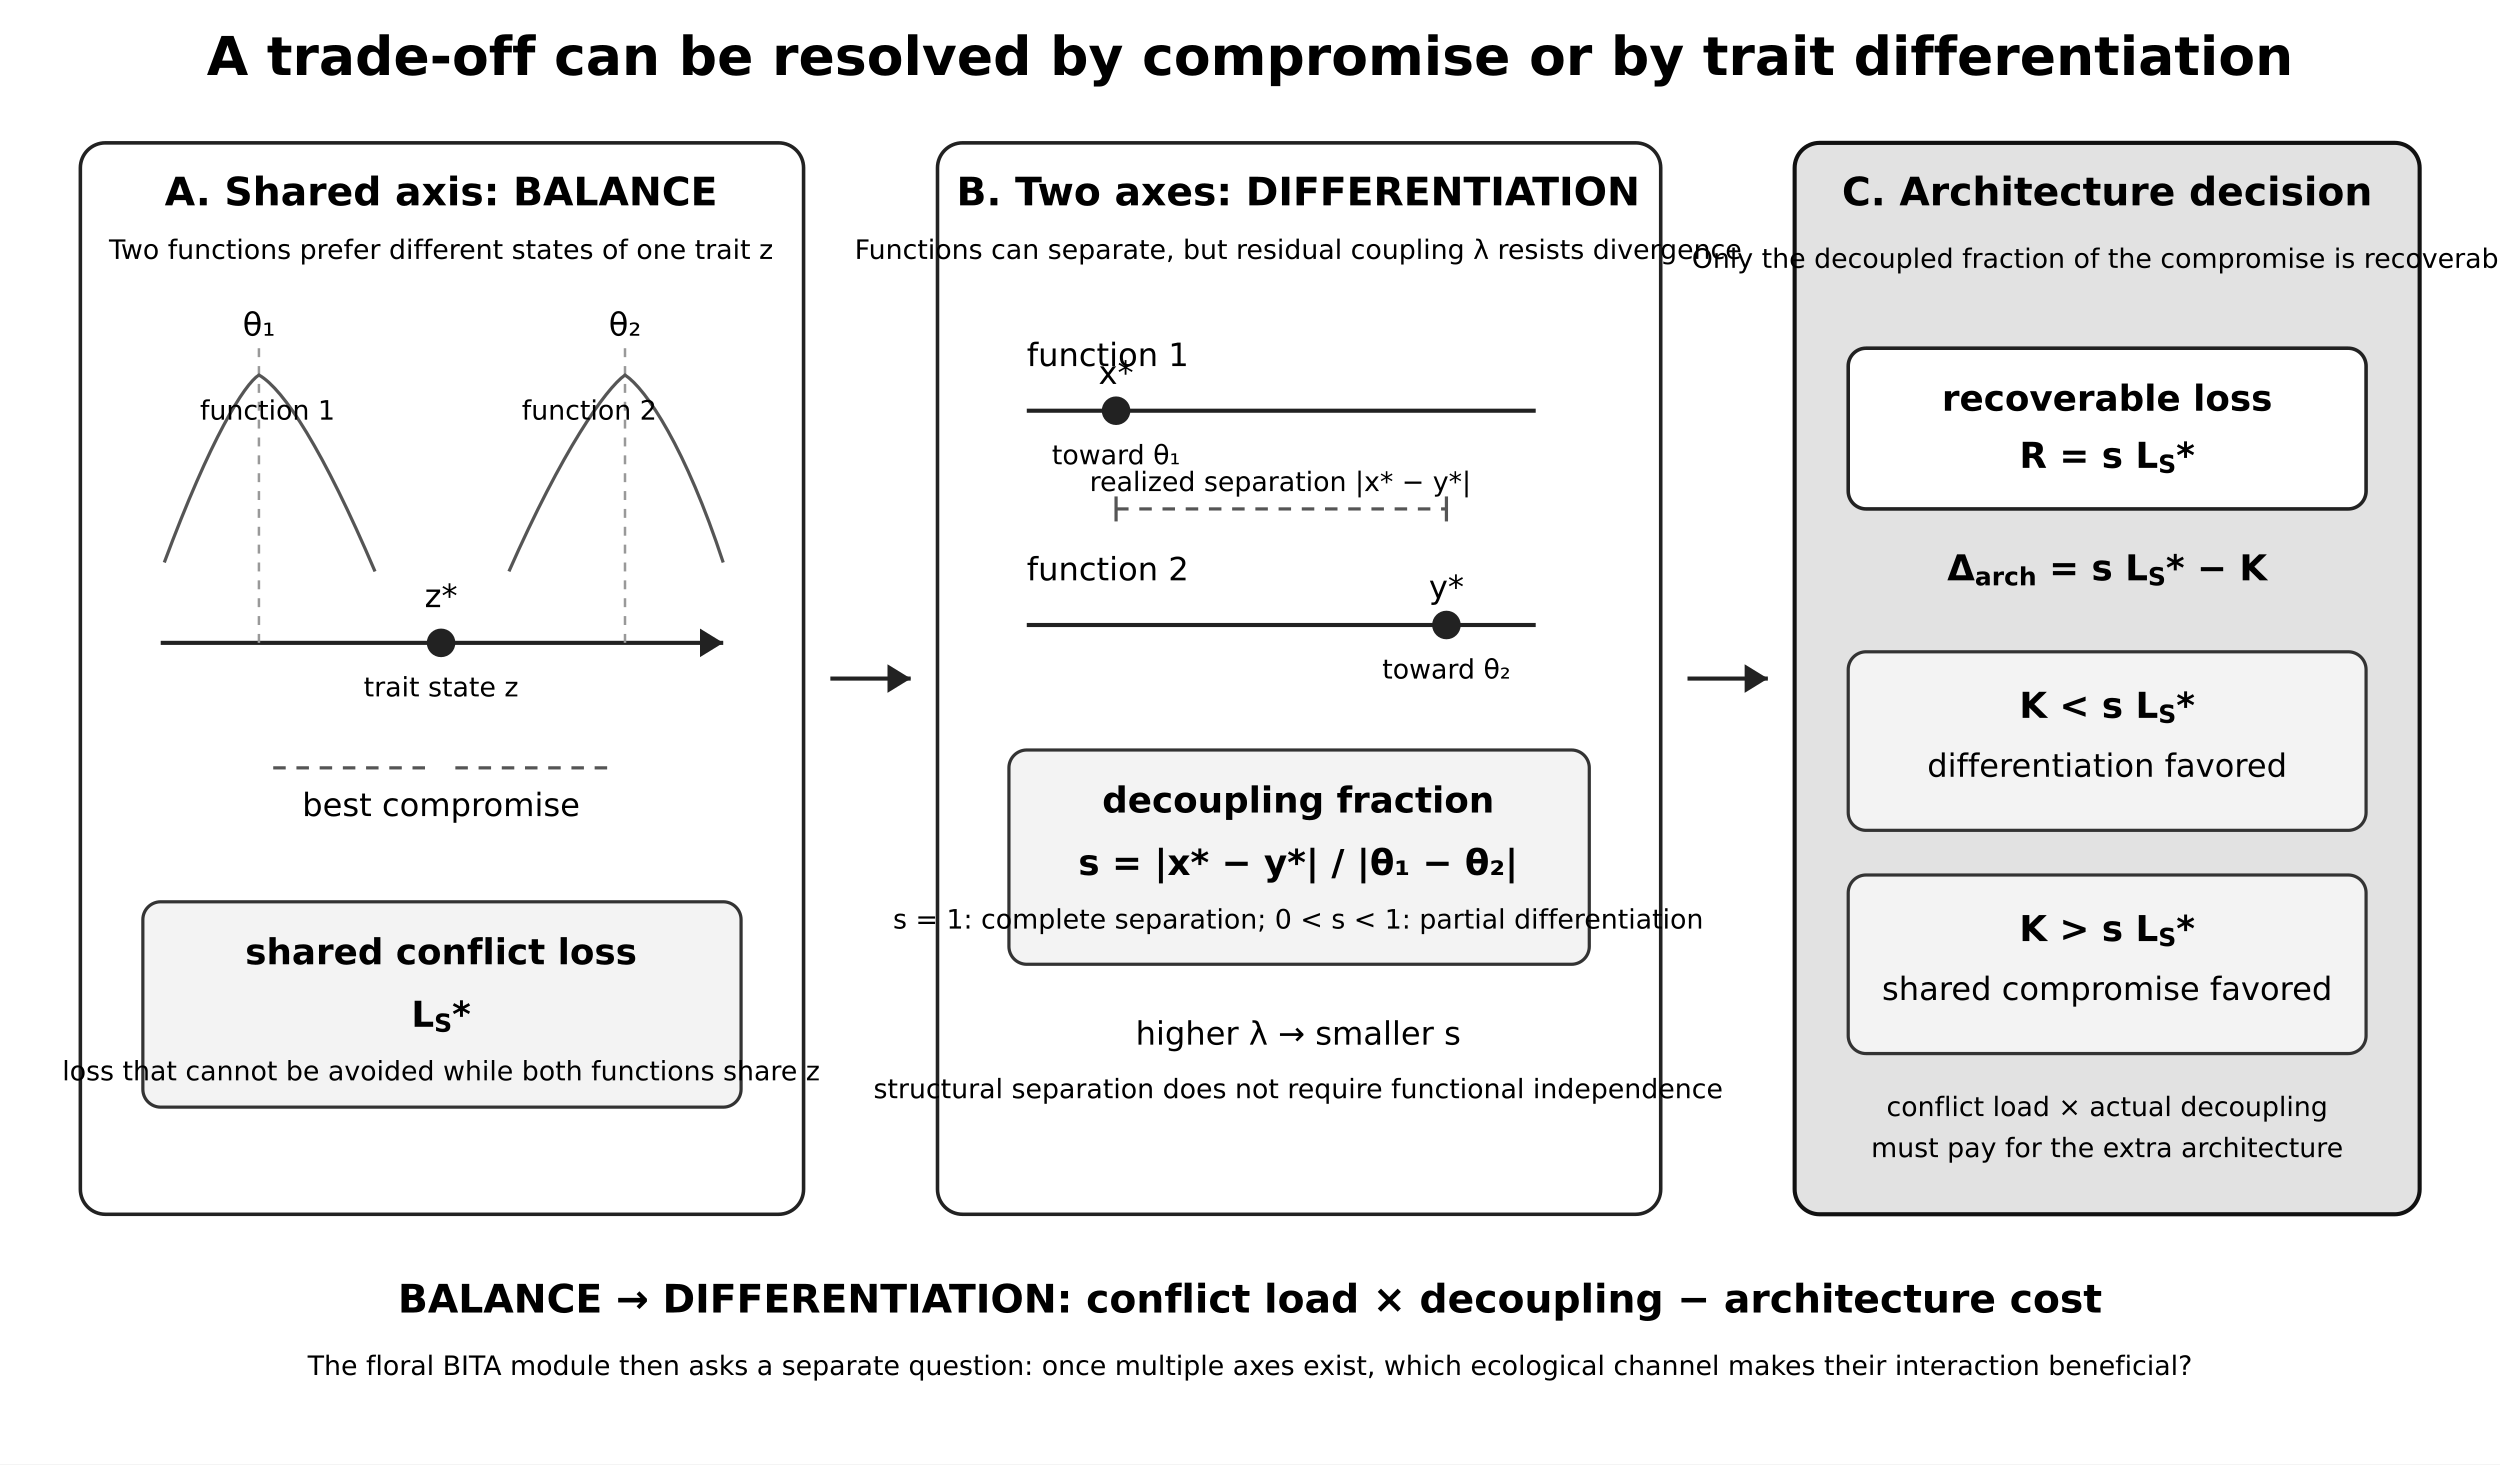
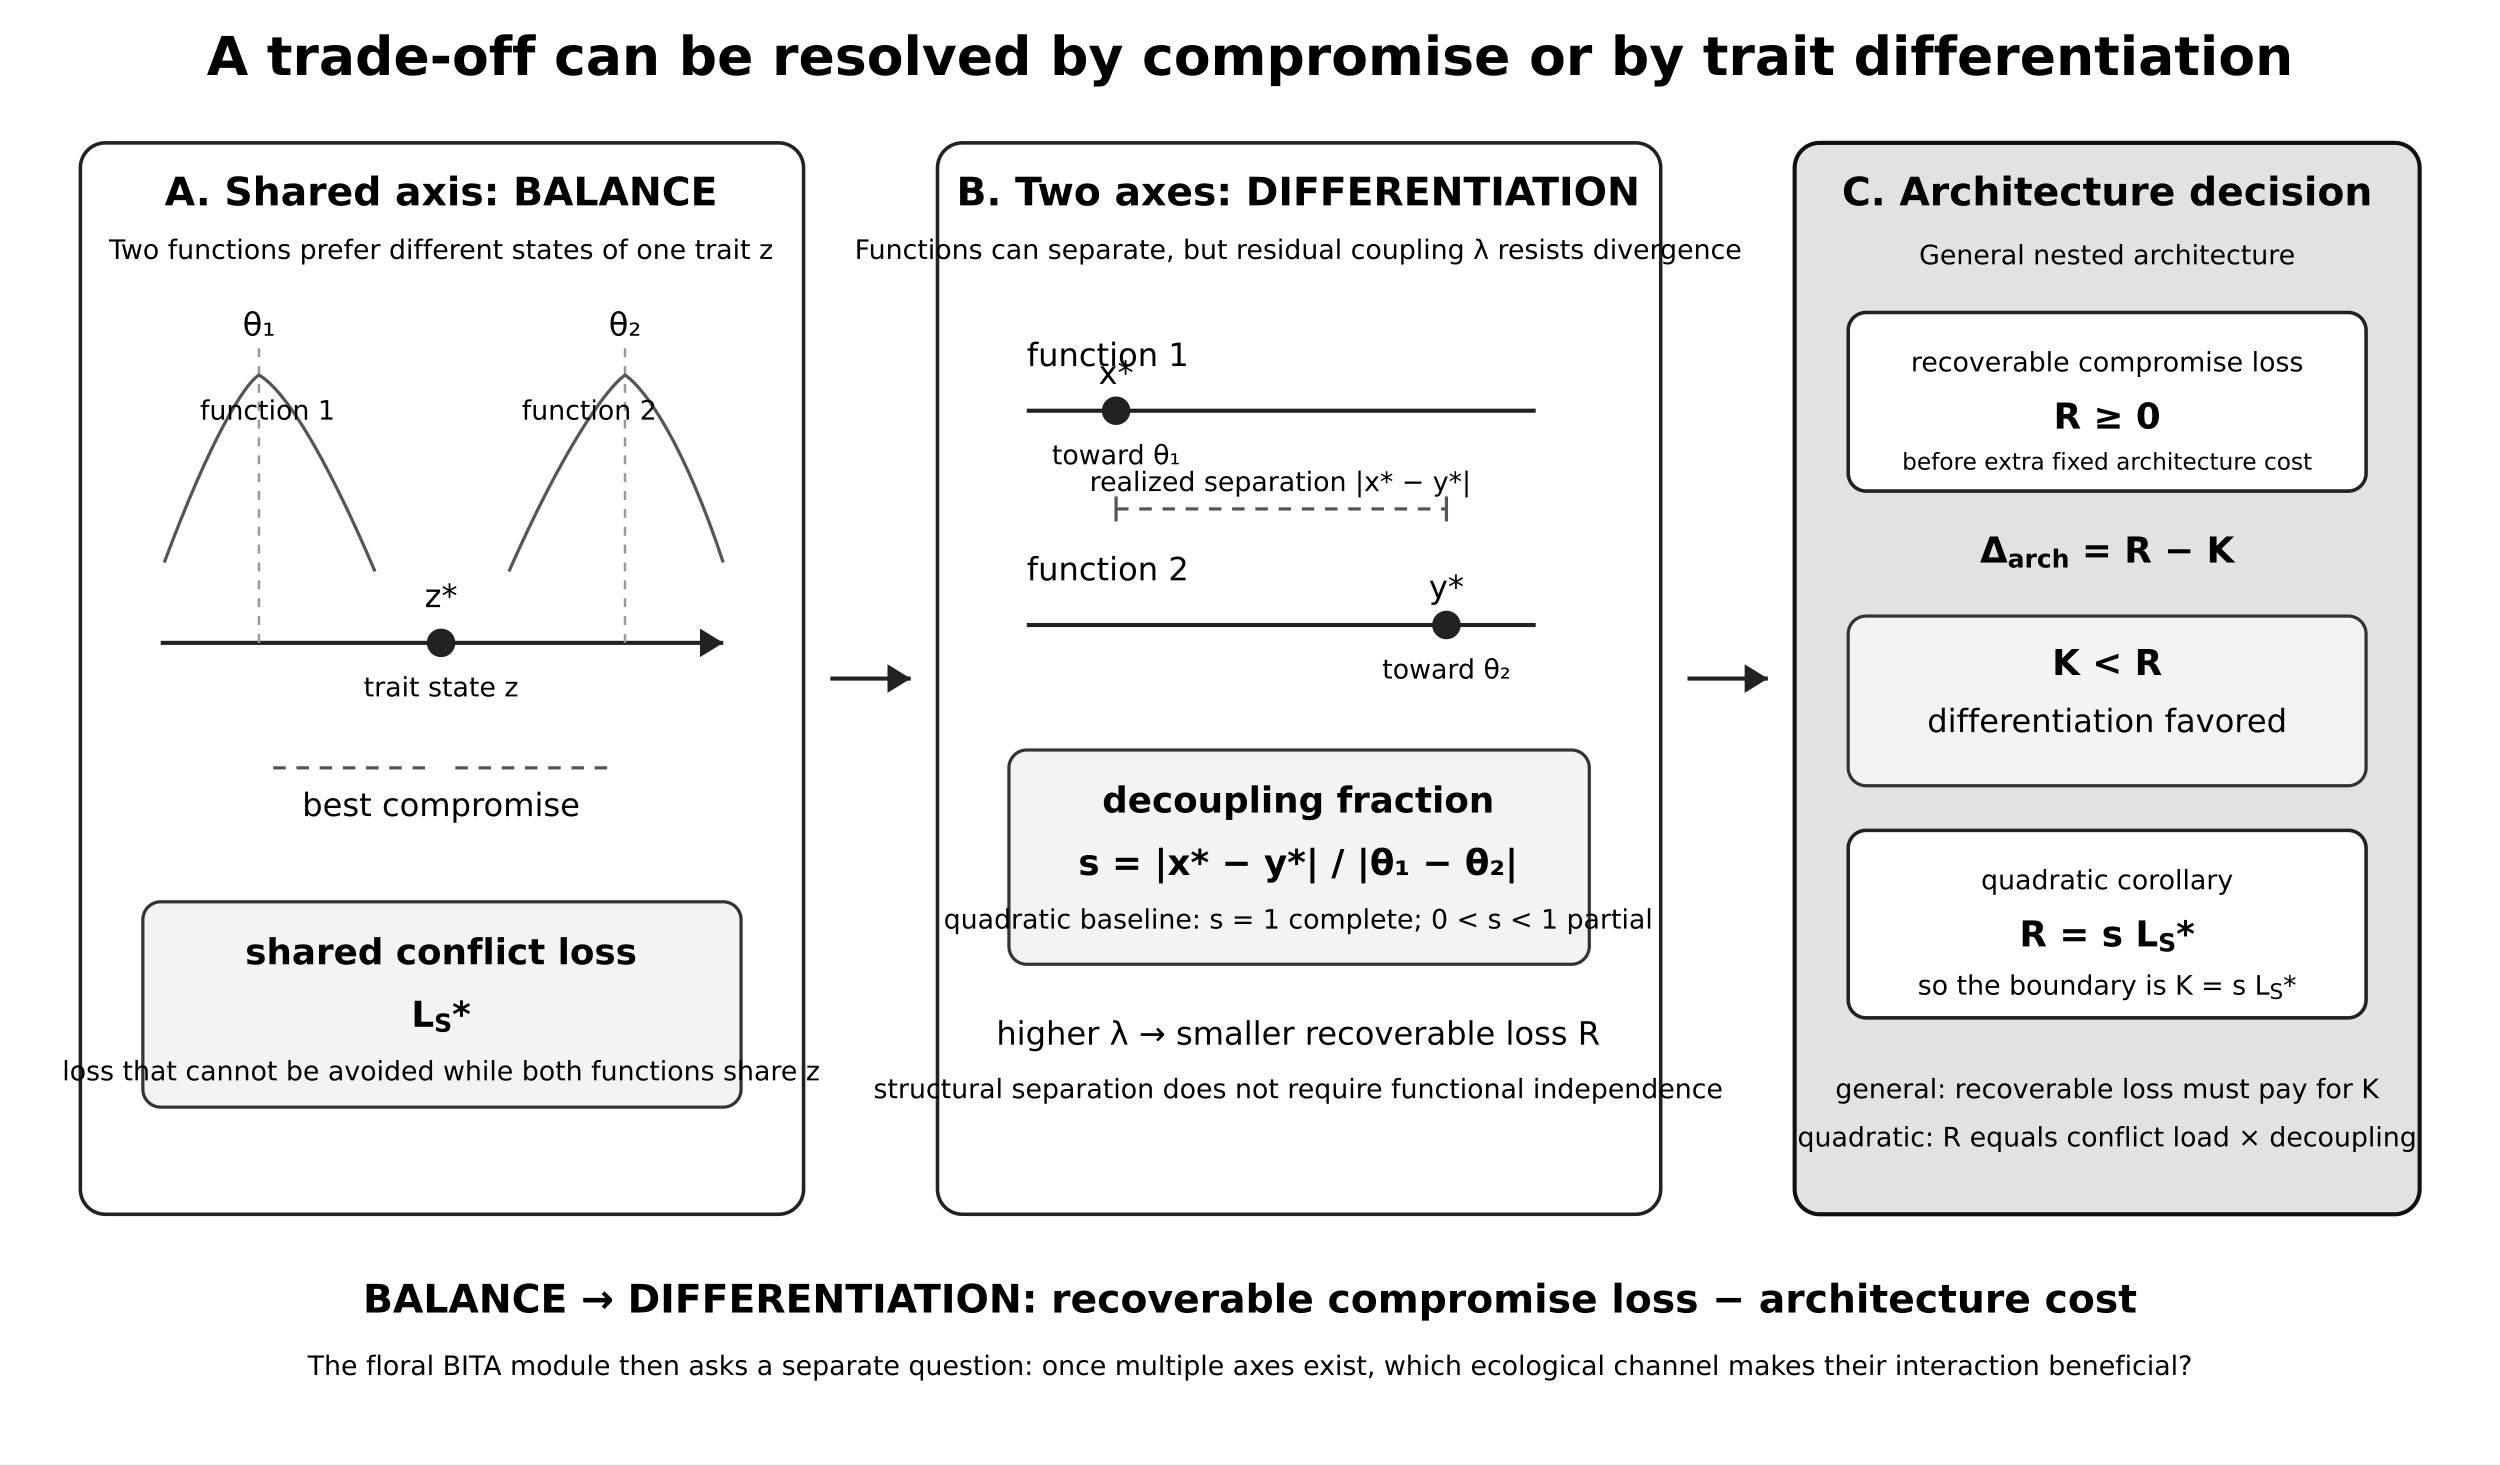
<svg xmlns="http://www.w3.org/2000/svg" width="1400" height="820" viewBox="0 0 1400 820">
  <defs>
    <style>
- .title{font:700 30px DejaVu Sans,Arial,sans-serif}.panel{font:700 22px DejaVu Sans,Arial,sans-serif}.body{font:18px DejaVu Sans,Arial,sans-serif}.small{font:15px DejaVu Sans,Arial,sans-serif}.eq{font:700 20px DejaVu Sans,Arial,sans-serif}
+ .title{font:700 30px DejaVu Sans,Arial,sans-serif}.panel{font:700 22px DejaVu Sans,Arial,sans-serif}.body{font:18px DejaVu Sans,Arial,sans-serif}.small{font:15px DejaVu Sans,Arial,sans-serif}.tiny{font:13px DejaVu Sans,Arial,sans-serif}.eq{font:700 20px DejaVu Sans,Arial,sans-serif}
.box{fill:#fff;stroke:#222;stroke-width:2}.soft{fill:#f3f3f3;stroke:#333;stroke-width:1.8}.dark{fill:#e2e2e2;stroke:#111;stroke-width:2.3}
.line{stroke:#222;stroke-width:2.3;fill:none}.thin{stroke:#555;stroke-width:1.8;fill:none}.dash{stroke:#555;stroke-width:1.8;fill:none;stroke-dasharray:7 6}.guide{stroke:#999;stroke-width:1.4;fill:none;stroke-dasharray:5 5}
</style>
  </defs>
  <rect width="100%" height="100%" fill="#fff" />
  <text x="700" y="42" text-anchor="middle" class="title">A trade-off can be resolved by compromise or by trait differentiation</text>
  <rect x="45" y="80" width="405" height="600" rx="14" class="box" />
  <text x="247" y="115" text-anchor="middle" class="panel">A. Shared axis: BALANCE</text>
  <text x="247" y="145" text-anchor="middle" class="small">Two functions prefer different states of one trait z</text>
  <line x1="90" y1="360" x2="405" y2="360" class="line" />
  <polygon points="405,360 392,352 392,368" fill="#222" />
  <text x="247" y="390" text-anchor="middle" class="small">trait state z</text>
  <line x1="145" y1="195" x2="145" y2="365" class="guide" />
  <line x1="350" y1="195" x2="350" y2="365" class="guide" />
  <text x="145" y="188" text-anchor="middle" class="body">θ₁</text>
  <text x="350" y="188" text-anchor="middle" class="body">θ₂</text>
  <path d="M92 315 C118 245 137 215 145 210 C159 218 181 252 210 320" class="thin" />
  <path d="M285 320 C315 252 339 218 350 210 C362 218 384 251 405 315" class="thin" />
  <text x="112" y="235" class="small">function 1</text>
  <text x="330" y="235" text-anchor="middle" class="small">function 2</text>
  <circle cx="247" cy="360" r="8" fill="#222" />
  <text x="247" y="340" text-anchor="middle" class="body">z*</text>
  <path d="M153 430 L239 430" class="dash" />
  <path d="M255 430 L342 430" class="dash" />
  <text x="247" y="457" text-anchor="middle" class="body">best compromise</text>
  <rect x="80" y="505" width="335" height="115" rx="10" class="soft" />
  <text x="247" y="540" text-anchor="middle" class="eq">shared conflict loss</text>
  <text x="247" y="575" text-anchor="middle" class="eq">L<tspan baseline-shift="sub" font-size="14">S</tspan>*</text>
  <text x="247" y="605" text-anchor="middle" class="small">loss that cannot be avoided while both functions share z</text>
  <path d="M465 380 L510 380" class="line" />
  <polygon points="510,380 497,372 497,388" fill="#222" />
  <rect x="525" y="80" width="405" height="600" rx="14" class="box" />
  <text x="727" y="115" text-anchor="middle" class="panel">B. Two axes: DIFFERENTIATION</text>
  <text x="727" y="145" text-anchor="middle" class="small">Functions can separate, but residual coupling λ resists divergence</text>
  <text x="575" y="205" class="body">function 1</text>
  <line x1="575" y1="230" x2="860" y2="230" class="line" />
  <circle cx="625" cy="230" r="8" fill="#222" />
  <text x="625" y="215" text-anchor="middle" class="body">x*</text>
  <text x="625" y="260" text-anchor="middle" class="small">toward θ₁</text>
  <text x="575" y="325" class="body">function 2</text>
  <line x1="575" y1="350" x2="860" y2="350" class="line" />
  <circle cx="810" cy="350" r="8" fill="#222" />
  <text x="810" y="335" text-anchor="middle" class="body">y*</text>
  <text x="810" y="380" text-anchor="middle" class="small">toward θ₂</text>
  <line x1="625" y1="285" x2="810" y2="285" class="dash" />
  <path d="M625 278 L625 292 M810 278 L810 292" class="thin" />
  <text x="717" y="275" text-anchor="middle" class="small">realized separation |x* − y*|</text>
  <rect x="565" y="420" width="325" height="120" rx="10" class="soft" />
  <text x="727" y="455" text-anchor="middle" class="eq">decoupling fraction</text>
  <text x="727" y="490" text-anchor="middle" class="eq">s = |x* − y*| / |θ₁ − θ₂|</text>
-   <text x="727" y="520" text-anchor="middle" class="small">s = 1: complete separation; 0 &lt; s &lt; 1: partial differentiation</text>
-   <text x="727" y="585" text-anchor="middle" class="body">higher λ  →  smaller s</text>
+   <text x="727" y="520" text-anchor="middle" class="small">quadratic baseline: s = 1 complete; 0 &lt; s &lt; 1 partial</text>
+   <text x="727" y="585" text-anchor="middle" class="body">higher λ  →  smaller recoverable loss R</text>
  <text x="727" y="615" text-anchor="middle" class="small">structural separation does not require functional independence</text>
  <path d="M945 380 L990 380" class="line" />
  <polygon points="990,380 977,372 977,388" fill="#222" />
  <rect x="1005" y="80" width="350" height="600" rx="14" class="dark" />
  <text x="1180" y="115" text-anchor="middle" class="panel">C. Architecture decision</text>
-   <text x="1180" y="150" text-anchor="middle" class="small">Only the decoupled fraction of the compromise is recoverable</text>
-   <rect x="1035" y="195" width="290" height="90" rx="10" class="box" />
-   <text x="1180" y="230" text-anchor="middle" class="eq">recoverable loss</text>
-   <text x="1180" y="262" text-anchor="middle" class="eq">R = s L<tspan baseline-shift="sub" font-size="14">S</tspan>*</text>
-   <text x="1180" y="325" text-anchor="middle" class="eq">Δ<tspan baseline-shift="sub" font-size="14">arch</tspan> = s L<tspan baseline-shift="sub" font-size="14">S</tspan>* − K</text>
-   <rect x="1035" y="365" width="290" height="100" rx="10" class="soft" />
-   <text x="1180" y="402" text-anchor="middle" class="eq">K &lt; s L<tspan baseline-shift="sub" font-size="14">S</tspan>*</text>
-   <text x="1180" y="435" text-anchor="middle" class="body">differentiation favored</text>
-   <rect x="1035" y="490" width="290" height="100" rx="10" class="soft" />
-   <text x="1180" y="527" text-anchor="middle" class="eq">K &gt; s L<tspan baseline-shift="sub" font-size="14">S</tspan>*</text>
-   <text x="1180" y="560" text-anchor="middle" class="body">shared compromise favored</text>
-   <text x="1180" y="625" text-anchor="middle" class="small">conflict load × actual decoupling</text>
-   <text x="1180" y="648" text-anchor="middle" class="small">must pay for the extra architecture</text>
-   <text x="700" y="735" text-anchor="middle" class="panel">BALANCE → DIFFERENTIATION: conflict load × decoupling − architecture cost</text>
+   <text x="1180" y="148" text-anchor="middle" class="small">General nested architecture</text>
+   <rect x="1035" y="175" width="290" height="100" rx="10" class="box" />
+   <text x="1180" y="208" text-anchor="middle" class="small">recoverable compromise loss</text>
+   <text x="1180" y="240" text-anchor="middle" class="eq">R ≥ 0</text>
+   <text x="1180" y="263" text-anchor="middle" class="tiny">before extra fixed architecture cost</text>
+   <text x="1180" y="315" text-anchor="middle" class="eq">Δ<tspan baseline-shift="sub" font-size="14">arch</tspan> = R − K</text>
+   <rect x="1035" y="345" width="290" height="95" rx="10" class="soft" />
+   <text x="1180" y="378" text-anchor="middle" class="eq">K &lt; R</text>
+   <text x="1180" y="410" text-anchor="middle" class="body">differentiation favored</text>
+   <rect x="1035" y="465" width="290" height="105" rx="10" class="box" />
+   <text x="1180" y="498" text-anchor="middle" class="small">quadratic corollary</text>
+   <text x="1180" y="530" text-anchor="middle" class="eq">R = s L<tspan baseline-shift="sub" font-size="14">S</tspan>*</text>
+   <text x="1180" y="557" text-anchor="middle" class="small">so the boundary is K = s L<tspan baseline-shift="sub" font-size="12">S</tspan>*</text>
+   <text x="1180" y="615" text-anchor="middle" class="small">general: recoverable loss must pay for K</text>
+   <text x="1180" y="642" text-anchor="middle" class="small">quadratic: R equals conflict load × decoupling</text>
+   <text x="700" y="735" text-anchor="middle" class="panel">BALANCE → DIFFERENTIATION: recoverable compromise loss − architecture cost</text>
  <text x="700" y="770" text-anchor="middle" class="small">The floral BITA module then asks a separate question: once multiple axes exist, which ecological channel makes their interaction beneficial?</text>
</svg>
